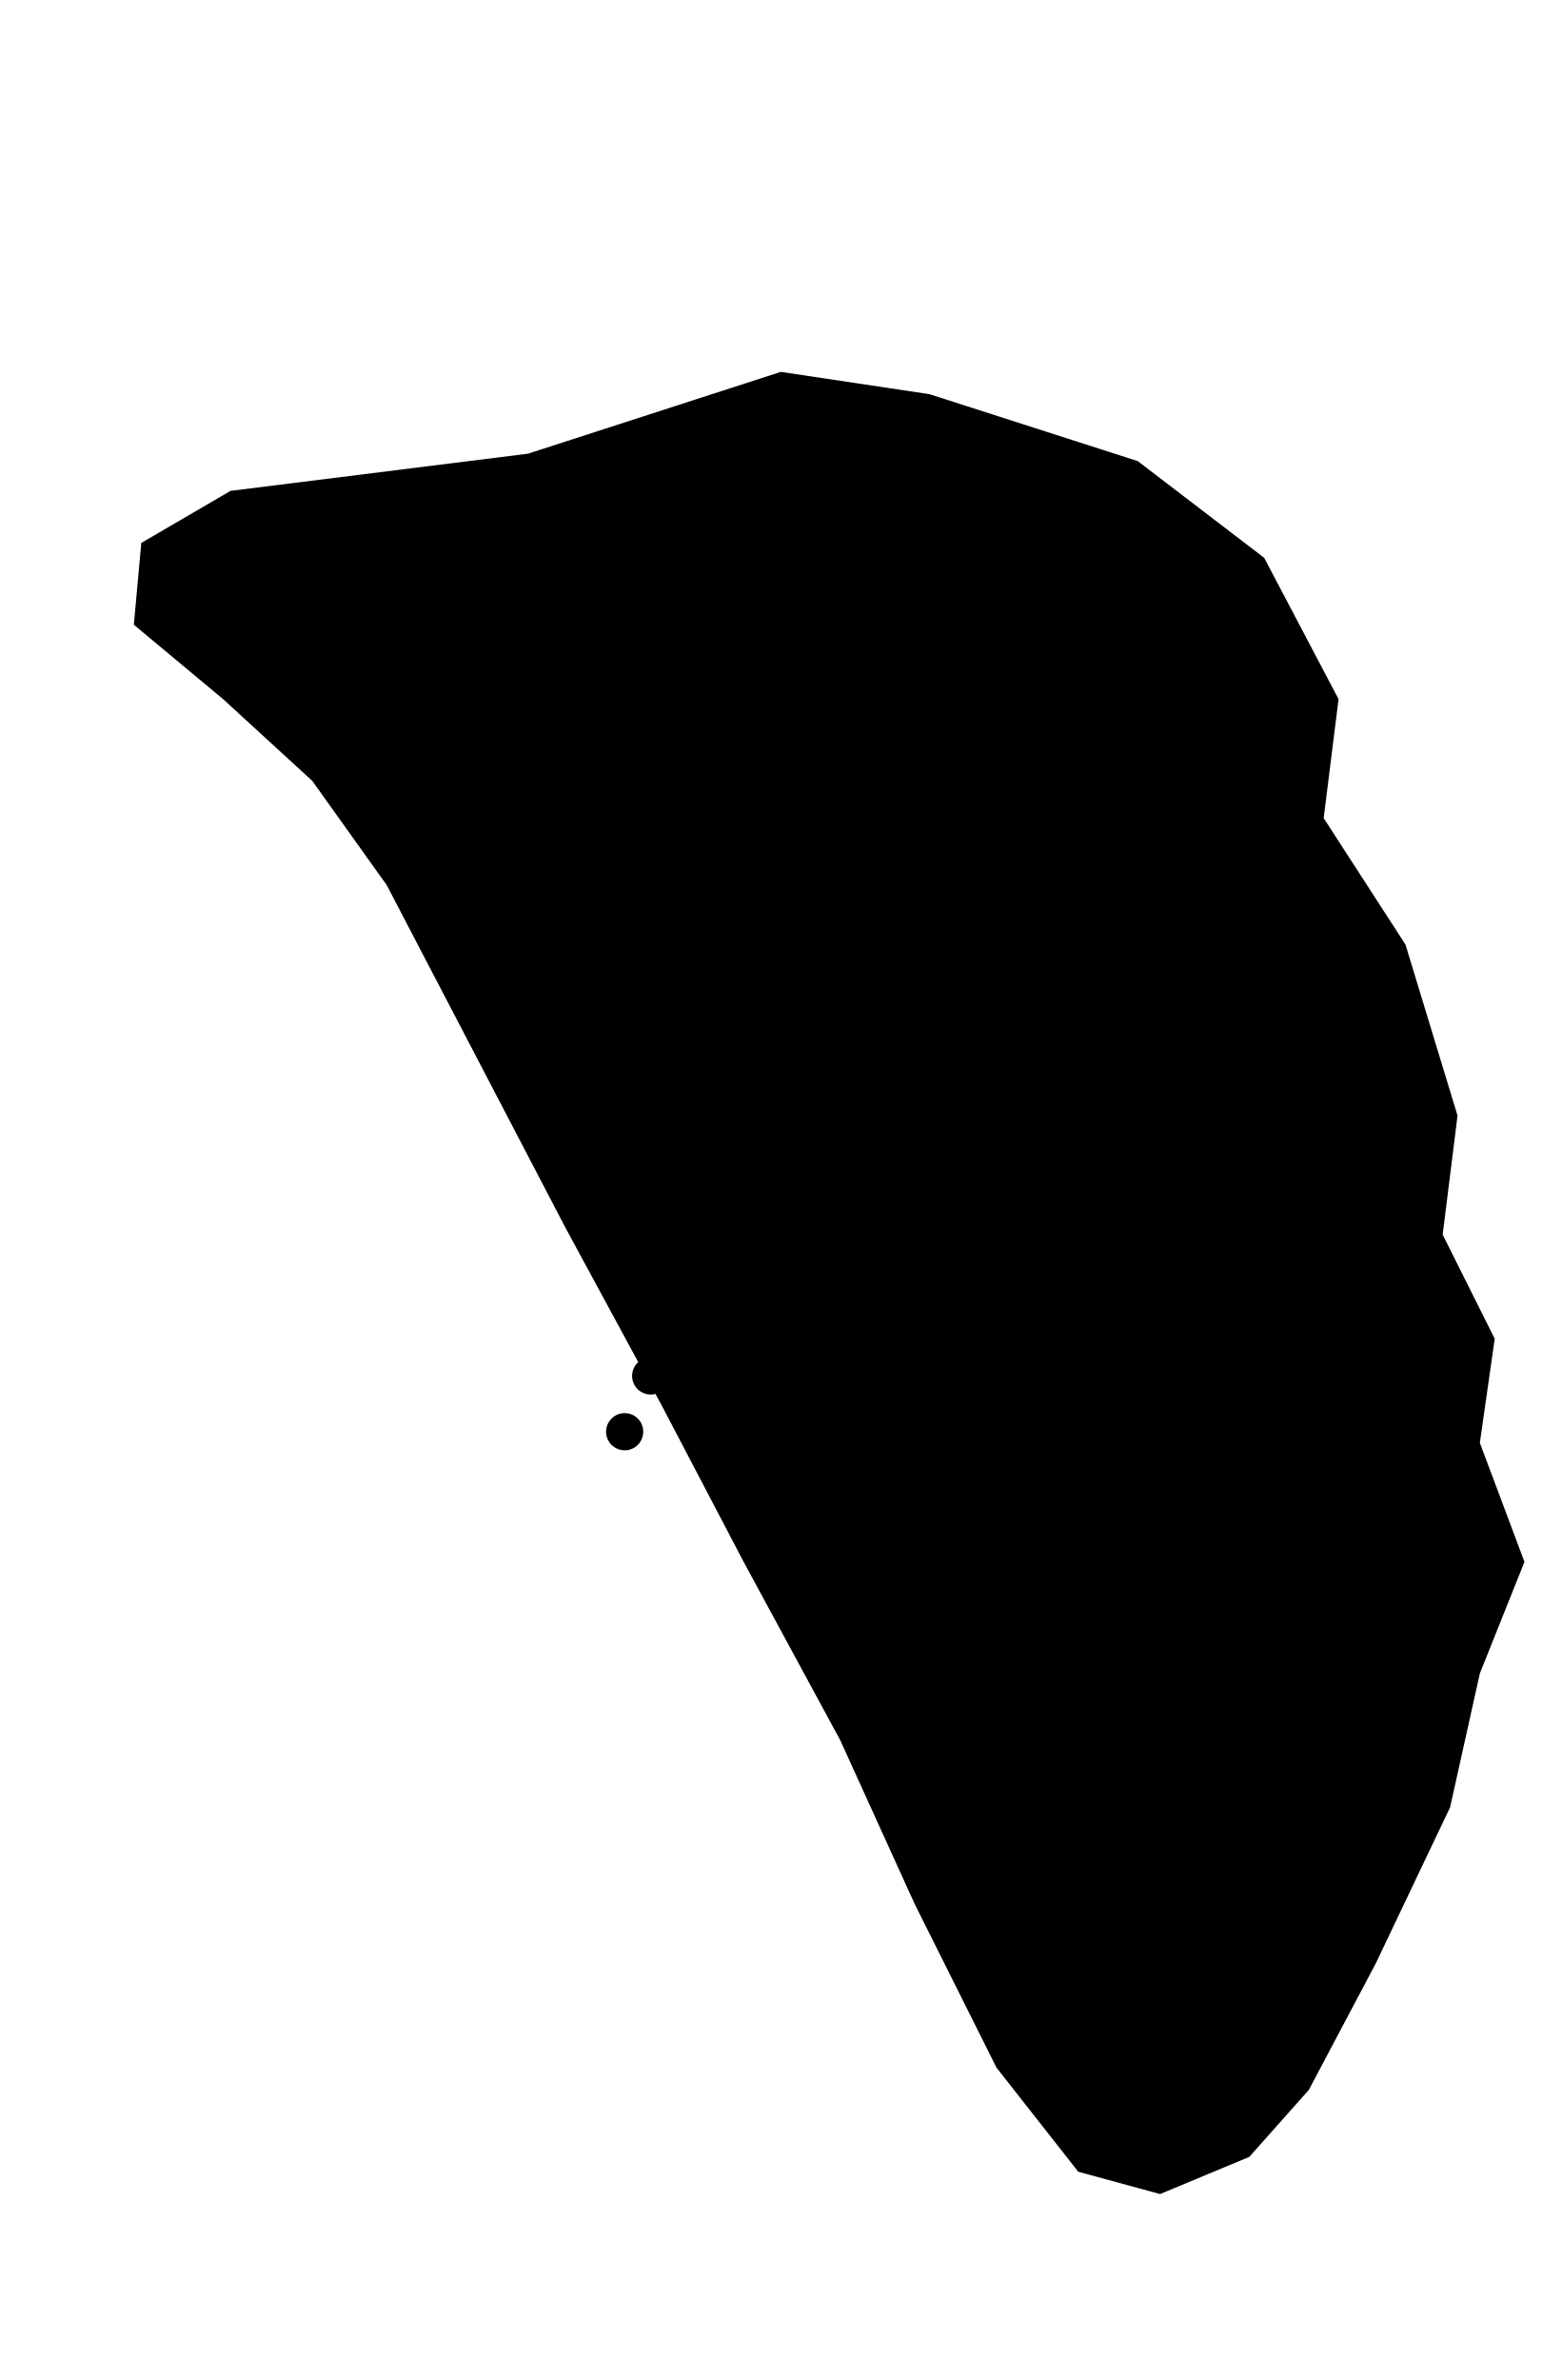
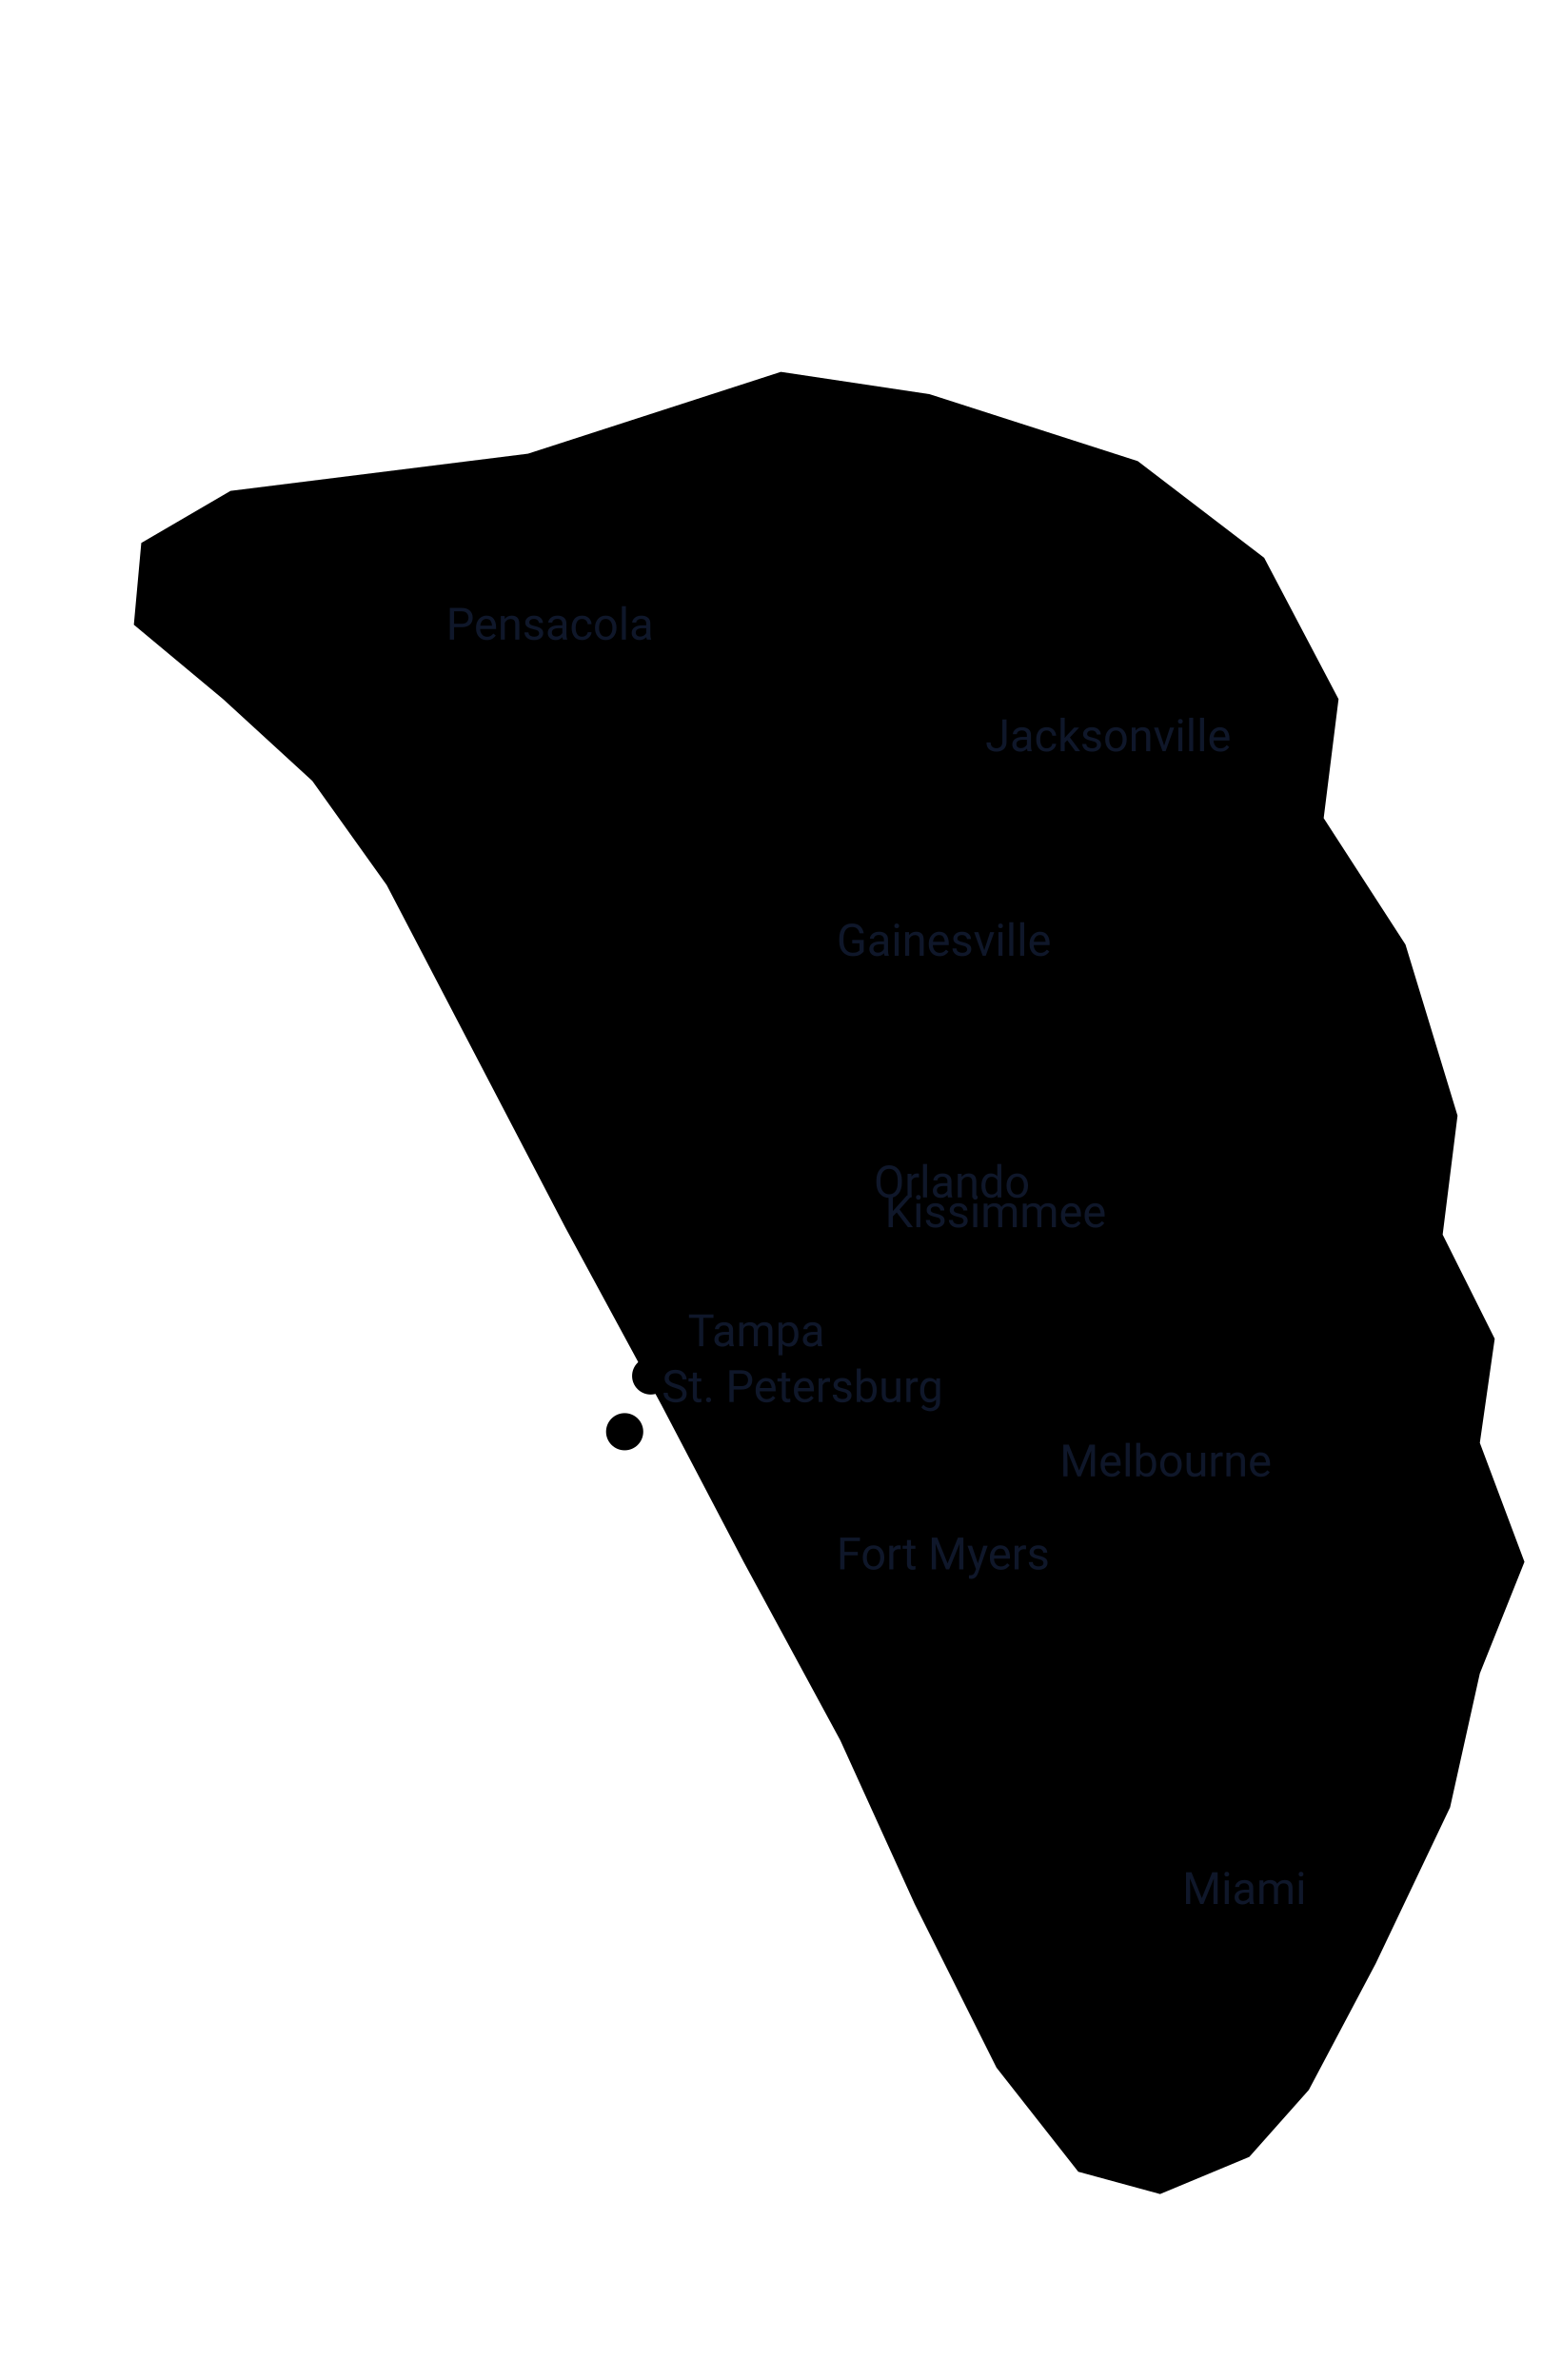
<svg xmlns="http://www.w3.org/2000/svg" xmlns:xlink="http://www.w3.org/1999/xlink" viewBox="0 0 420 640">
+   <style>
+     .city-label{font-size:12px;font-family:ui-sans-serif,-apple-system,Segoe UI,Roboto,Helvetica,Arial;fill:#0f172a;}
+   </style>
  <path class="state" d="M36 168 L38 146 L62 132 L142 122 L210 100 L250 106 L306 124 L340 150 L360 188 L356 220 L378 254 L392 300 L388 332 L402 360 L398 388 L410 420 L398 450 L390 486 L370 528 L352 562 L336 580 L312 590 L290 584 L268 556 L246 512 L226 468 L200 420 L178 378 L152 330 L128 284 L104 238 L84 210 L60 188 Z" />
-   <text x="210" y="330">Florida</text>
-   <g>
-     <a xlink:href="/podoguide/podiatrists/fl/miami/" aria-label="Miami, FL">
+   <text class="state-label" x="210" y="330">Florida</text>
+   <g class="city-point">
+     <a xlink:href="/podoguide/podiatrists/fl/miami/" aria-label="Miami, FL" data-city="Miami" data-count="5,022 podiatrists">
      <circle class="city" cx="308" cy="520" r="5" />
    </a>
    <text class="city-label" x="318" y="512">Miami</text>
  </g>
-   <g>
-     <a xlink:href="/podoguide/podiatrists/fl/orlando/" aria-label="Orlando, FL">
+   <g class="city-point">
+     <a xlink:href="/podoguide/podiatrists/fl/orlando/" aria-label="Orlando, FL" data-city="Orlando" data-count="4,216 podiatrists">
      <circle class="city" cx="225" cy="330" r="5" />
    </a>
    <text class="city-label" x="235" y="322">Orlando</text>
  </g>
-   <g>
-     <a xlink:href="/podoguide/podiatrists/fl/jacksonville/" aria-label="Jacksonville, FL">
+   <g class="city-point">
+     <a xlink:href="/podoguide/podiatrists/fl/jacksonville/" aria-label="Jacksonville, FL" data-city="Jacksonville" data-count="4,155 podiatrists">
      <circle class="city" cx="255" cy="210" r="5" />
    </a>
    <text class="city-label" x="265" y="202">Jacksonville</text>
  </g>
-   <g>
-     <a xlink:href="/podoguide/podiatrists/fl/tampa/" aria-label="Tampa, FL">
+   <g class="city-point">
+     <a xlink:href="/podoguide/podiatrists/fl/tampa/" aria-label="Tampa, FL" data-city="Tampa" data-count="3,695 podiatrists">
      <circle class="city" cx="175" cy="370" r="5" />
    </a>
    <text class="city-label" x="185" y="362">Tampa</text>
  </g>
-   <g>
-     <a xlink:href="/podoguide/podiatrists/fl/gainesville/" aria-label="Gainesville, FL">
+   <g class="city-point">
+     <a xlink:href="/podoguide/podiatrists/fl/gainesville/" aria-label="Gainesville, FL" data-city="Gainesville" data-count="1,695 podiatrists">
      <circle class="city" cx="215" cy="265" r="5" />
    </a>
    <text class="city-label" x="225" y="257">Gainesville</text>
  </g>
-   <g>
-     <a xlink:href="/podoguide/podiatrists/fl/fort-myers/" aria-label="Fort Myers, FL">
+   <g class="city-point">
+     <a xlink:href="/podoguide/podiatrists/fl/fort-myers/" aria-label="Fort Myers, FL" data-city="Fort Myers" data-count="1,584 podiatrists">
      <circle class="city" cx="215" cy="430" r="5" />
    </a>
    <text class="city-label" x="225" y="422">Fort Myers</text>
  </g>
-   <g>
-     <a xlink:href="/podoguide/podiatrists/fl/melbourne/" aria-label="Melbourne, FL">
+   <g class="city-point">
+     <a xlink:href="/podoguide/podiatrists/fl/melbourne/" aria-label="Melbourne, FL" data-city="Melbourne" data-count="1,058 podiatrists">
      <circle class="city" cx="275" cy="405" r="5" />
    </a>
    <text class="city-label" x="285" y="397">Melbourne</text>
  </g>
-   <g>
-     <a xlink:href="/podoguide/podiatrists/fl/st-petersburg/" aria-label="St. Petersburg, FL">
+   <g class="city-point">
+     <a xlink:href="/podoguide/podiatrists/fl/st-petersburg/" aria-label="St. Petersburg, FL" data-city="St. Petersburg" data-count="943 podiatrists">
      <circle class="city" cx="168" cy="385" r="5" />
    </a>
    <text class="city-label" x="178" y="377">St. Petersburg</text>
  </g>
-   <g>
-     <a xlink:href="/podoguide/podiatrists/fl/pensacola/" aria-label="Pensacola, FL">
+   <g class="city-point">
+     <a xlink:href="/podoguide/podiatrists/fl/pensacola/" aria-label="Pensacola, FL" data-city="Pensacola" data-count="934 podiatrists">
      <circle class="city" cx="110" cy="180" r="5" />
    </a>
    <text class="city-label" x="120" y="172">Pensacola</text>
  </g>
-   <g>
-     <a xlink:href="/podoguide/podiatrists/fl/kissimmee/" aria-label="Kissimmee, FL">
+   <g class="city-point">
+     <a xlink:href="/podoguide/podiatrists/fl/kissimmee/" aria-label="Kissimmee, FL" data-city="Kissimmee" data-count="924 podiatrists">
      <circle class="city" cx="228" cy="338" r="5" />
    </a>
    <text class="city-label" x="238" y="330">Kissimmee</text>
  </g>
</svg>
